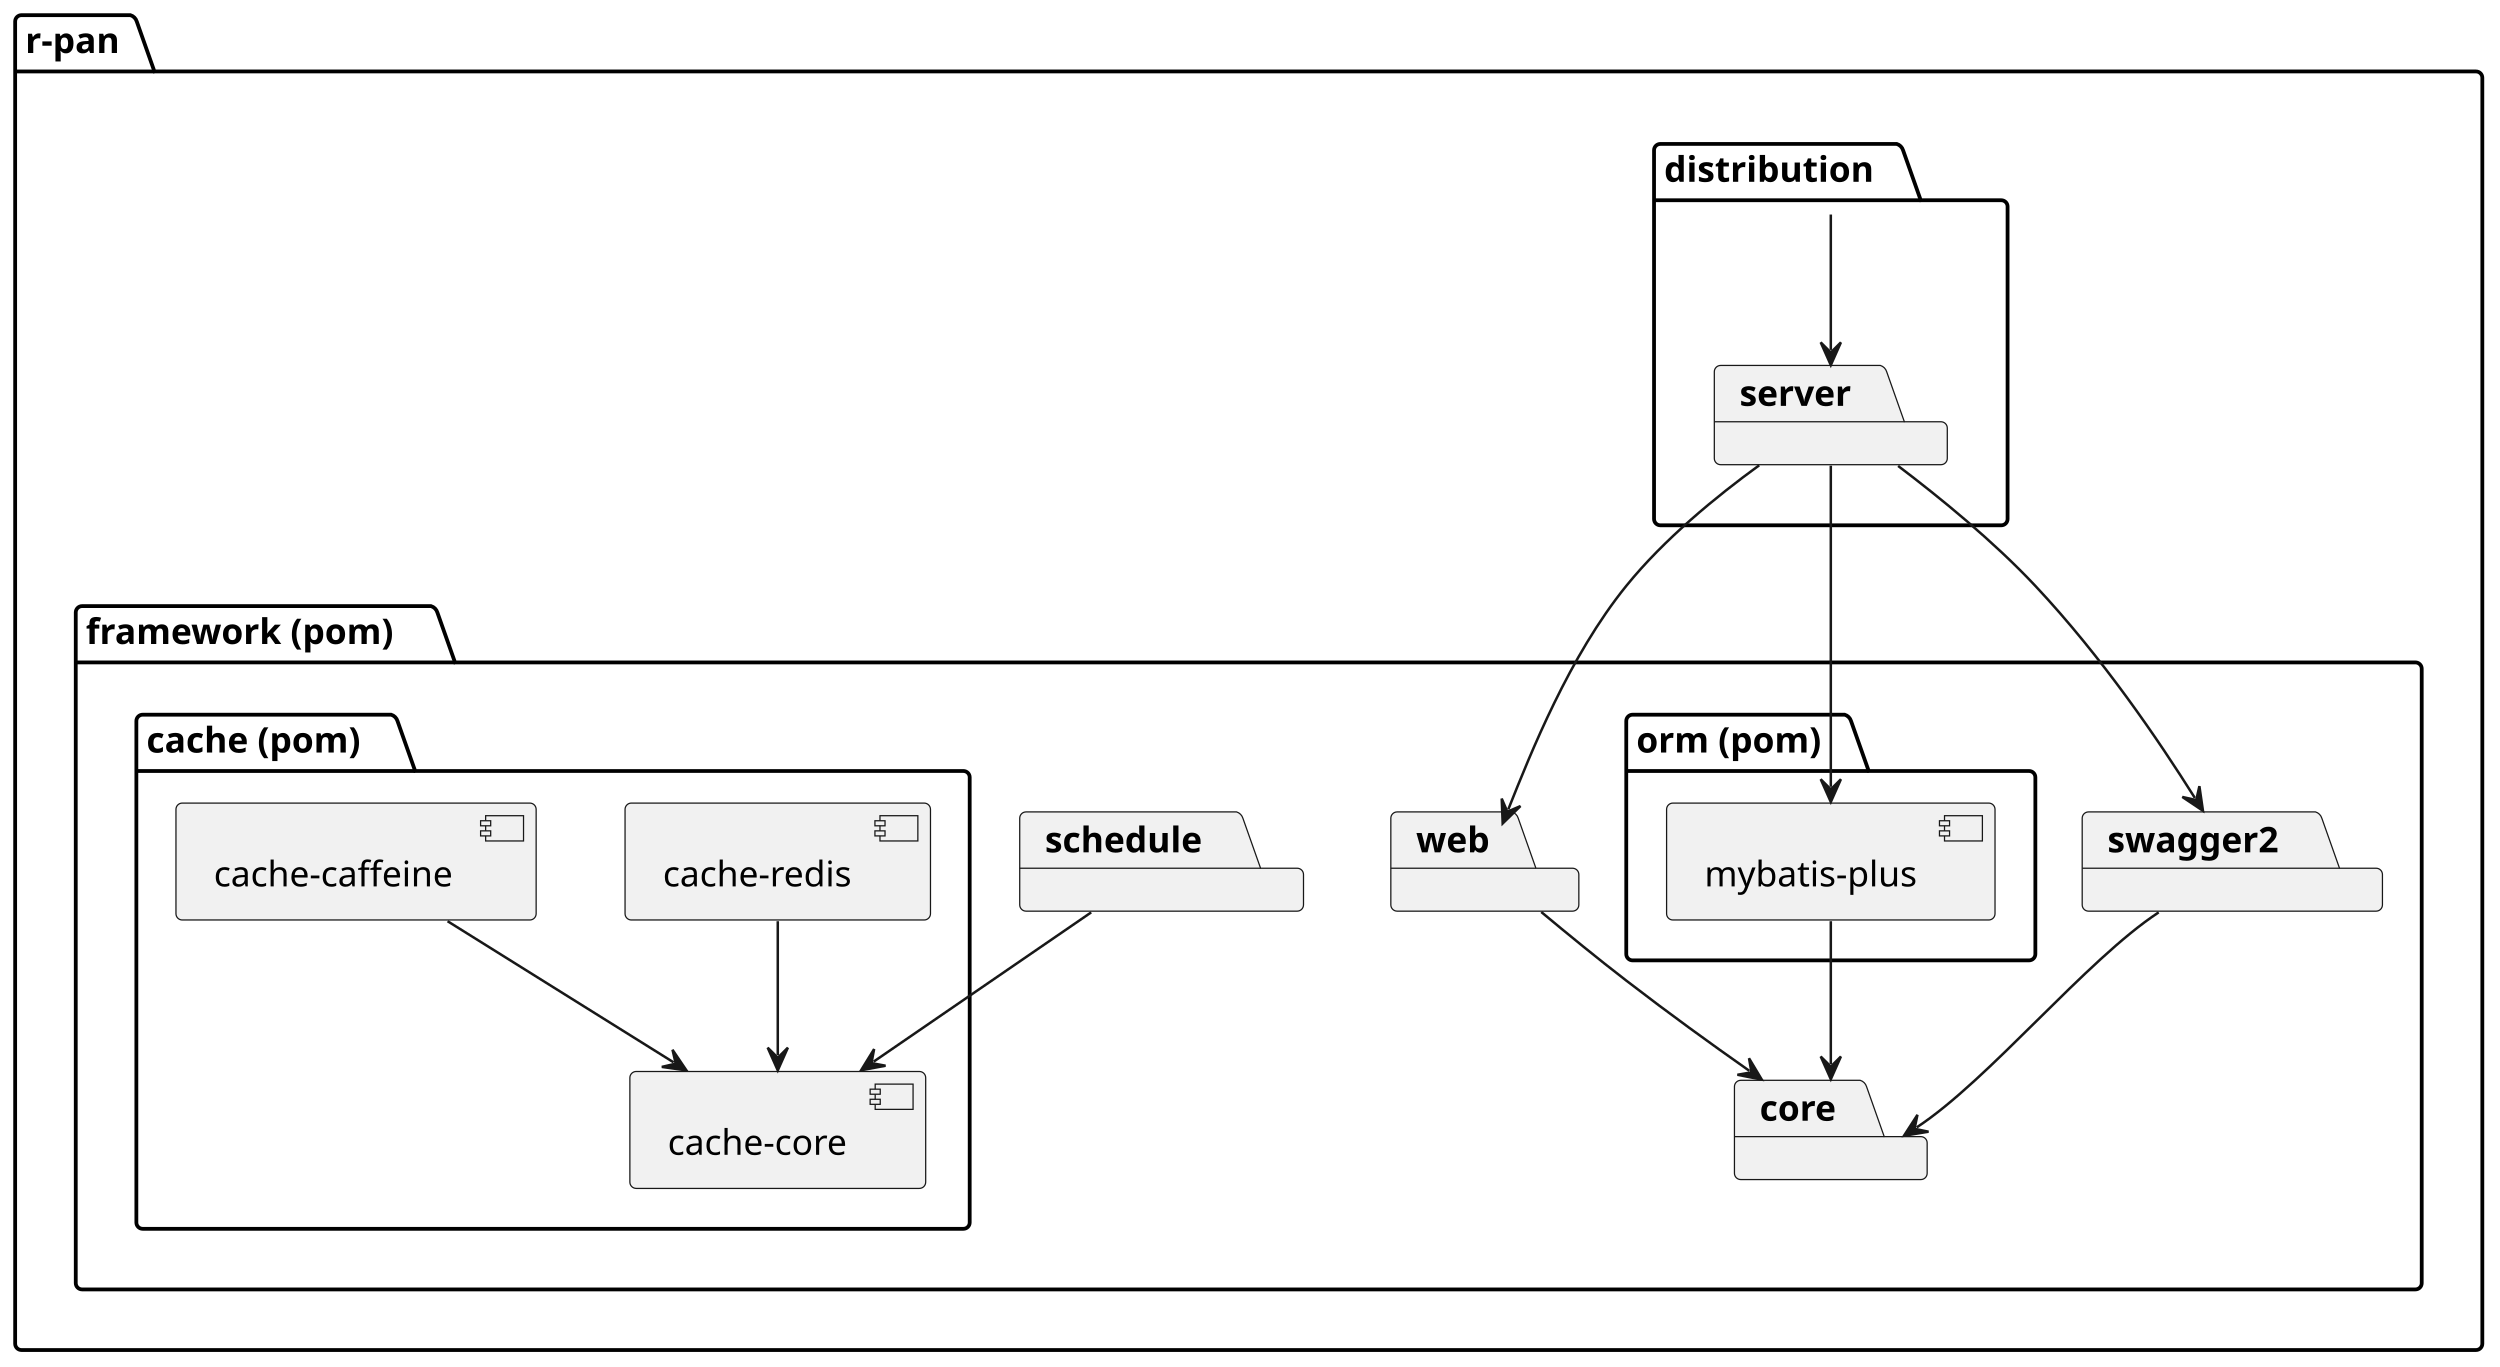
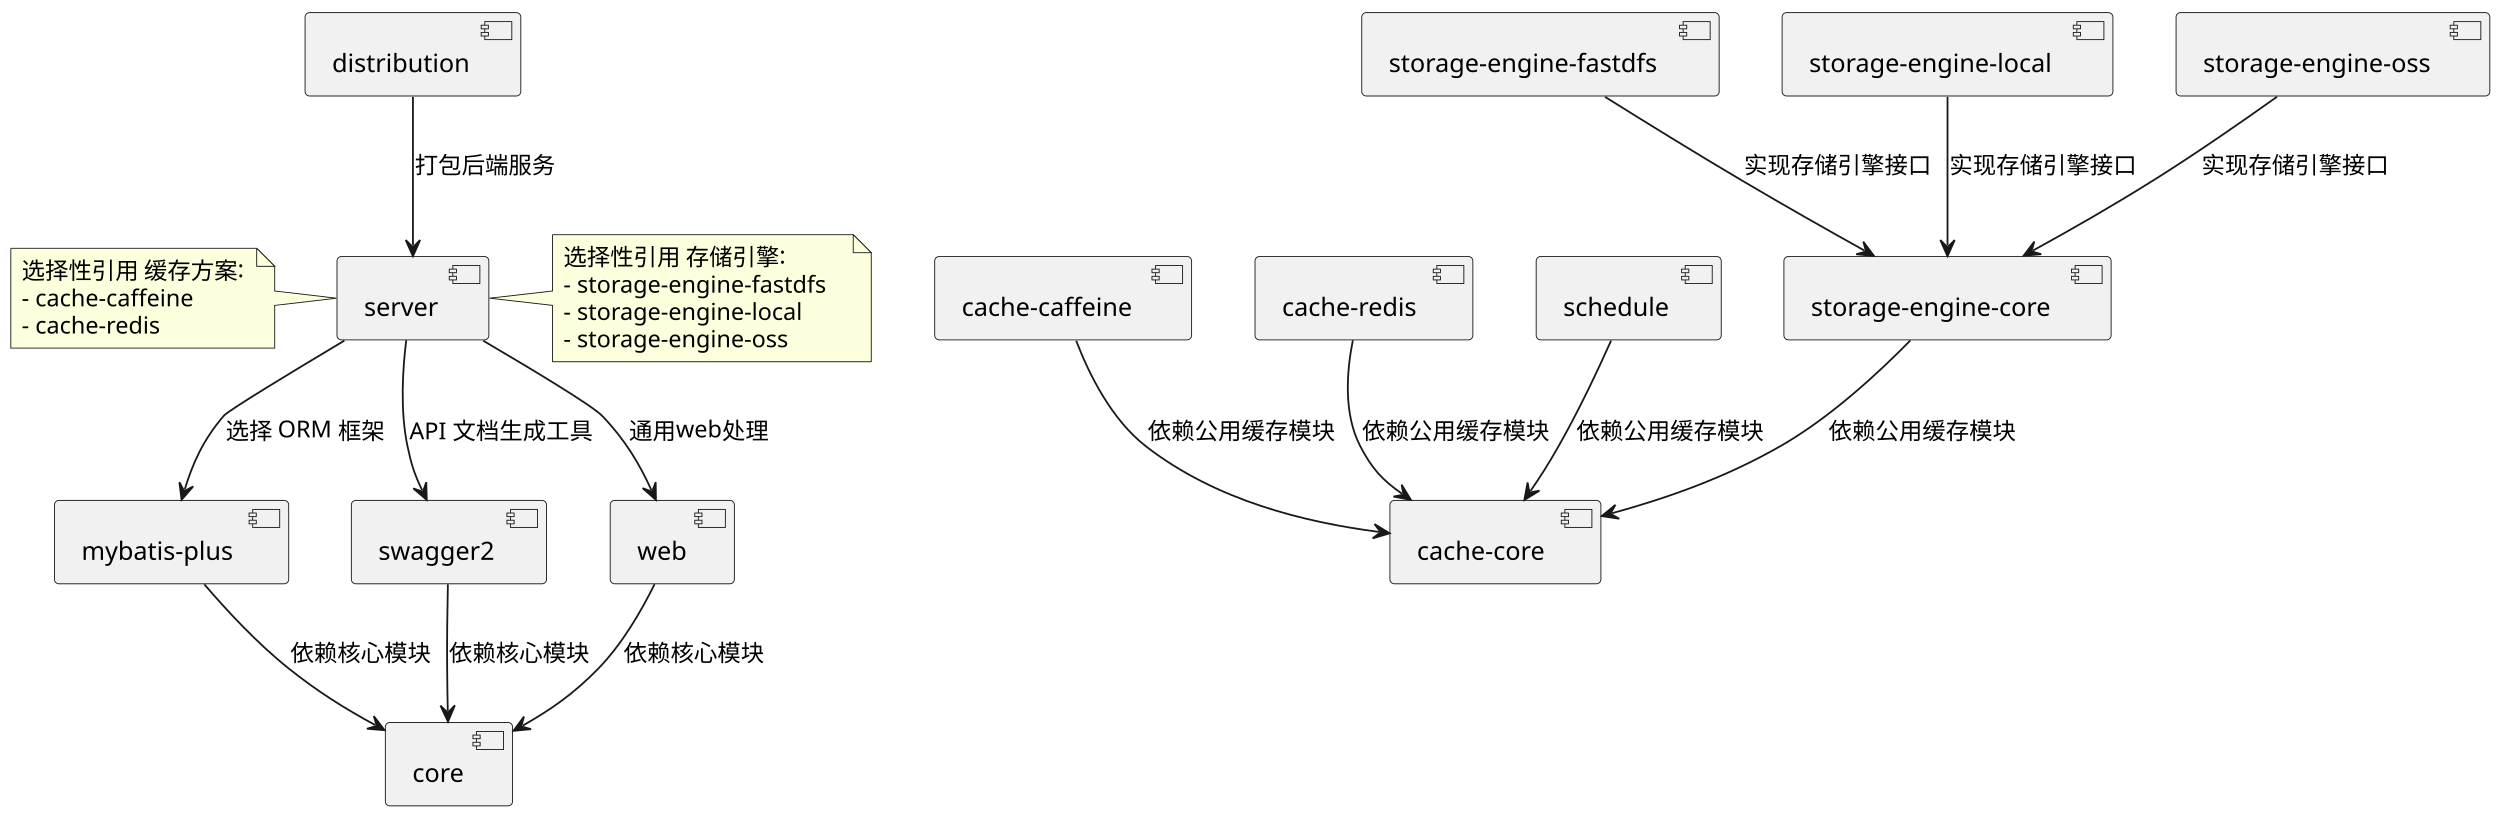
- <svg xmlns="http://www.w3.org/2000/svg" contentStyleType="text/css" height="541px" preserveAspectRatio="none" style="width:990px;height:541px;background:#FFFFFF;" version="1.1" viewBox="0 0 990 541" width="990px" zoomAndPan="magnify">
+ <svg xmlns="http://www.w3.org/2000/svg" contentStyleType="text/css" height="453px" preserveAspectRatio="none" style="width:1388px;height:453px;background:#FFFFFF;" version="1.1" viewBox="0 0 1388 453" width="1388px" zoomAndPan="magnify">
  <defs />
  <g>
-     <g id="cluster_r-pan">
-       <path d="M8.5,6 L51.65,6 A3.75,3.75 0 0 1 54.15,8.5 L61.15,28.297 L980.5,28.297 A2.5,2.5 0 0 1 983,30.797 L983,532.11 A2.5,2.5 0 0 1 980.5,534.61 L8.5,534.61 A2.5,2.5 0 0 1 6,532.11 L6,8.5 A2.5,2.5 0 0 1 8.5,6 " fill="none" style="stroke:#000000;stroke-width:1.5;" />
-       <line style="stroke:#000000;stroke-width:1.5;" x1="6" x2="61.15" y1="28.297" y2="28.297" />
-       <text fill="#000000" font-family="sans-serif" font-size="14" font-weight="bold" lengthAdjust="spacing" textLength="42.15" x="10" y="20.995">r-pan</text>
-     </g>
-     <g id="cluster_distribution">
-       <path d="M657.5,57 L751.113,57 A3.75,3.75 0 0 1 753.613,59.5 L760.613,79.297 L792.5,79.297 A2.5,2.5 0 0 1 795,81.797 L795,205.52 A2.5,2.5 0 0 1 792.5,208.02 L657.5,208.02 A2.5,2.5 0 0 1 655,205.52 L655,59.5 A2.5,2.5 0 0 1 657.5,57 " fill="none" style="stroke:#000000;stroke-width:1.5;" />
-       <line style="stroke:#000000;stroke-width:1.5;" x1="655" x2="760.613" y1="79.297" y2="79.297" />
-       <text fill="#000000" font-family="sans-serif" font-size="14" font-weight="bold" lengthAdjust="spacing" textLength="92.613" x="659" y="71.995">distribution</text>
-     </g>
-     <g id="cluster_framework (pom)">
-       <path d="M32.5,240.02 L170.69,240.02 A3.75,3.75 0 0 1 173.19,242.52 L180.19,262.317 L956.5,262.317 A2.5,2.5 0 0 1 959,264.817 L959,508.11 A2.5,2.5 0 0 1 956.5,510.61 L32.5,510.61 A2.5,2.5 0 0 1 30,508.11 L30,242.52 A2.5,2.5 0 0 1 32.5,240.02 " fill="none" style="stroke:#000000;stroke-width:1.5;" />
-       <line style="stroke:#000000;stroke-width:1.5;" x1="30" x2="180.19" y1="262.317" y2="262.317" />
-       <text fill="#000000" font-family="sans-serif" font-size="14" font-weight="bold" lengthAdjust="spacing" textLength="137.19" x="34" y="255.015">framework (pom)</text>
-     </g>
-     <g id="cluster_cache (pom)">
-       <path d="M56.5,283.02 L154.905,283.02 A3.75,3.75 0 0 1 157.405,285.52 L164.405,305.317 L381.5,305.317 A2.5,2.5 0 0 1 384,307.817 L384,484.11 A2.5,2.5 0 0 1 381.5,486.61 L56.5,486.61 A2.5,2.5 0 0 1 54,484.11 L54,285.52 A2.5,2.5 0 0 1 56.5,283.02 " fill="none" style="stroke:#000000;stroke-width:1.5;" />
-       <line style="stroke:#000000;stroke-width:1.5;" x1="54" x2="164.405" y1="305.317" y2="305.317" />
-       <text fill="#000000" font-family="sans-serif" font-size="14" font-weight="bold" lengthAdjust="spacing" textLength="97.405" x="58" y="298.015">cache (pom)</text>
-     </g>
-     <g id="cluster_orm (pom)">
-       <path d="M646.5,283.02 L730.509,283.02 A3.75,3.75 0 0 1 733.009,285.52 L740.009,305.317 L803.5,305.317 A2.5,2.5 0 0 1 806,307.817 L806,377.81 A2.5,2.5 0 0 1 803.5,380.31 L646.5,380.31 A2.5,2.5 0 0 1 644,377.81 L644,285.52 A2.5,2.5 0 0 1 646.5,283.02 " fill="none" style="stroke:#000000;stroke-width:1.5;" />
-       <line style="stroke:#000000;stroke-width:1.5;" x1="644" x2="740.009" y1="305.317" y2="305.317" />
-       <text fill="#000000" font-family="sans-serif" font-size="14" font-weight="bold" lengthAdjust="spacing" textLength="83.009" x="648" y="298.015">orm (pom)</text>
+     <g id="elem_distribution">
+       <rect fill="#F1F1F1" height="46.297" rx="2.5" ry="2.5" style="stroke:#181818;stroke-width:0.5;" width="119.782" x="169.37" y="7" />
+       <rect fill="#F1F1F1" height="10" style="stroke:#181818;stroke-width:0.5;" width="15" x="269.152" y="12" />
+       <rect fill="#F1F1F1" height="2" style="stroke:#181818;stroke-width:0.5;" width="4" x="267.152" y="14" />
+       <rect fill="#F1F1F1" height="2" style="stroke:#181818;stroke-width:0.5;" width="4" x="267.152" y="18" />
+       <text fill="#000000" font-family="sans-serif" font-size="14" lengthAdjust="spacing" textLength="79.782" x="184.37" y="39.995">distribution</text>
    </g>
    <g id="elem_server">
-       <path d="M681.37,144.72 L744.628,144.72 A3.75,3.75 0 0 1 747.128,147.22 L754.128,167.017 L768.628,167.017 A2.5,2.5 0 0 1 771.128,169.517 L771.128,181.517 A2.5,2.5 0 0 1 768.628,184.017 L681.37,184.017 A2.5,2.5 0 0 1 678.87,181.517 L678.87,147.22 A2.5,2.5 0 0 1 681.37,144.72 " fill="#F1F1F1" style="stroke:#181818;stroke-width:0.5;" />
-       <line style="stroke:#181818;stroke-width:0.5;" x1="678.87" x2="754.128" y1="167.017" y2="167.017" />
-       <text fill="#000000" font-family="sans-serif" font-size="14" font-weight="bold" lengthAdjust="spacing" textLength="50.258" x="688.87" y="160.715">server</text>
+       <rect fill="#F1F1F1" height="46.297" rx="2.5" ry="2.5" style="stroke:#181818;stroke-width:0.5;" width="84.317" x="187.1" y="142.41" />
+       <rect fill="#F1F1F1" height="10" style="stroke:#181818;stroke-width:0.5;" width="15" x="251.417" y="147.41" />
+       <rect fill="#F1F1F1" height="2" style="stroke:#181818;stroke-width:0.5;" width="4" x="249.417" y="149.41" />
+       <rect fill="#F1F1F1" height="2" style="stroke:#181818;stroke-width:0.5;" width="4" x="249.417" y="153.41" />
+       <text fill="#000000" font-family="sans-serif" font-size="14" lengthAdjust="spacing" textLength="44.317" x="202.1" y="175.405">server</text>
    </g>
    <g id="elem_cache-caffeine">
-       <rect fill="#F1F1F1" height="46.297" rx="2.5" ry="2.5" style="stroke:#181818;stroke-width:0.5;" width="142.635" x="69.68" y="318.02" />
-       <rect fill="#F1F1F1" height="10" style="stroke:#181818;stroke-width:0.5;" width="15" x="192.315" y="323.02" />
-       <rect fill="#F1F1F1" height="2" style="stroke:#181818;stroke-width:0.5;" width="4" x="190.315" y="325.02" />
-       <rect fill="#F1F1F1" height="2" style="stroke:#181818;stroke-width:0.5;" width="4" x="190.315" y="329.02" />
-       <text fill="#000000" font-family="sans-serif" font-size="14" lengthAdjust="spacing" textLength="102.635" x="84.68" y="351.015">cache-caffeine</text>
+       <rect fill="#F1F1F1" height="46.297" rx="2.5" ry="2.5" style="stroke:#181818;stroke-width:0.5;" width="142.635" x="518.94" y="142.41" />
+       <rect fill="#F1F1F1" height="10" style="stroke:#181818;stroke-width:0.5;" width="15" x="641.575" y="147.41" />
+       <rect fill="#F1F1F1" height="2" style="stroke:#181818;stroke-width:0.5;" width="4" x="639.575" y="149.41" />
+       <rect fill="#F1F1F1" height="2" style="stroke:#181818;stroke-width:0.5;" width="4" x="639.575" y="153.41" />
+       <text fill="#000000" font-family="sans-serif" font-size="14" lengthAdjust="spacing" textLength="102.635" x="533.94" y="175.405">cache-caffeine</text>
    </g>
    <g id="elem_cache-core">
-       <rect fill="#F1F1F1" height="46.297" rx="2.5" ry="2.5" style="stroke:#181818;stroke-width:0.5;" width="117.144" x="249.43" y="424.31" />
-       <rect fill="#F1F1F1" height="10" style="stroke:#181818;stroke-width:0.5;" width="15" x="346.574" y="429.31" />
-       <rect fill="#F1F1F1" height="2" style="stroke:#181818;stroke-width:0.5;" width="4" x="344.574" y="431.31" />
-       <rect fill="#F1F1F1" height="2" style="stroke:#181818;stroke-width:0.5;" width="4" x="344.574" y="435.31" />
-       <text fill="#000000" font-family="sans-serif" font-size="14" lengthAdjust="spacing" textLength="77.144" x="264.43" y="457.305">cache-core</text>
+       <rect fill="#F1F1F1" height="46.297" rx="2.5" ry="2.5" style="stroke:#181818;stroke-width:0.5;" width="117.144" x="771.68" y="277.83" />
+       <rect fill="#F1F1F1" height="10" style="stroke:#181818;stroke-width:0.5;" width="15" x="868.824" y="282.83" />
+       <rect fill="#F1F1F1" height="2" style="stroke:#181818;stroke-width:0.5;" width="4" x="866.824" y="284.83" />
+       <rect fill="#F1F1F1" height="2" style="stroke:#181818;stroke-width:0.5;" width="4" x="866.824" y="288.83" />
+       <text fill="#000000" font-family="sans-serif" font-size="14" lengthAdjust="spacing" textLength="77.144" x="786.68" y="310.825">cache-core</text>
    </g>
    <g id="elem_cache-redis">
-       <rect fill="#F1F1F1" height="46.297" rx="2.5" ry="2.5" style="stroke:#181818;stroke-width:0.5;" width="120.951" x="247.52" y="318.02" />
-       <rect fill="#F1F1F1" height="10" style="stroke:#181818;stroke-width:0.5;" width="15" x="348.471" y="323.02" />
-       <rect fill="#F1F1F1" height="2" style="stroke:#181818;stroke-width:0.5;" width="4" x="346.471" y="325.02" />
-       <rect fill="#F1F1F1" height="2" style="stroke:#181818;stroke-width:0.5;" width="4" x="346.471" y="329.02" />
-       <text fill="#000000" font-family="sans-serif" font-size="14" lengthAdjust="spacing" textLength="80.951" x="262.52" y="351.015">cache-redis</text>
+       <rect fill="#F1F1F1" height="46.297" rx="2.5" ry="2.5" style="stroke:#181818;stroke-width:0.5;" width="120.951" x="696.78" y="142.41" />
+       <rect fill="#F1F1F1" height="10" style="stroke:#181818;stroke-width:0.5;" width="15" x="797.731" y="147.41" />
+       <rect fill="#F1F1F1" height="2" style="stroke:#181818;stroke-width:0.5;" width="4" x="795.731" y="149.41" />
+       <rect fill="#F1F1F1" height="2" style="stroke:#181818;stroke-width:0.5;" width="4" x="795.731" y="153.41" />
+       <text fill="#000000" font-family="sans-serif" font-size="14" lengthAdjust="spacing" textLength="80.951" x="711.78" y="175.405">cache-redis</text>
+     </g>
+     <g id="elem_schedule">
+       <rect fill="#F1F1F1" height="46.297" rx="2.5" ry="2.5" style="stroke:#181818;stroke-width:0.5;" width="102.74" x="852.89" y="142.41" />
+       <rect fill="#F1F1F1" height="10" style="stroke:#181818;stroke-width:0.5;" width="15" x="935.63" y="147.41" />
+       <rect fill="#F1F1F1" height="2" style="stroke:#181818;stroke-width:0.5;" width="4" x="933.63" y="149.41" />
+       <rect fill="#F1F1F1" height="2" style="stroke:#181818;stroke-width:0.5;" width="4" x="933.63" y="153.41" />
+       <text fill="#000000" font-family="sans-serif" font-size="14" lengthAdjust="spacing" textLength="62.74" x="867.89" y="175.405">schedule</text>
+     </g>
+     <g id="elem_mybatis-plus">
+       <rect fill="#F1F1F1" height="46.297" rx="2.5" ry="2.5" style="stroke:#181818;stroke-width:0.5;" width="130.057" x="30.23" y="277.83" />
+       <rect fill="#F1F1F1" height="10" style="stroke:#181818;stroke-width:0.5;" width="15" x="140.287" y="282.83" />
+       <rect fill="#F1F1F1" height="2" style="stroke:#181818;stroke-width:0.5;" width="4" x="138.287" y="284.83" />
+       <rect fill="#F1F1F1" height="2" style="stroke:#181818;stroke-width:0.5;" width="4" x="138.287" y="288.83" />
+       <text fill="#000000" font-family="sans-serif" font-size="14" lengthAdjust="spacing" textLength="90.057" x="45.23" y="310.825">mybatis-plus</text>
    </g>
    <g id="elem_core">
-       <path d="M689.34,427.81 L736.656,427.81 A3.75,3.75 0 0 1 739.156,430.31 L746.156,450.107 L760.656,450.107 A2.5,2.5 0 0 1 763.156,452.607 L763.156,464.607 A2.5,2.5 0 0 1 760.656,467.107 L689.34,467.107 A2.5,2.5 0 0 1 686.84,464.607 L686.84,430.31 A2.5,2.5 0 0 1 689.34,427.81 " fill="#F1F1F1" style="stroke:#181818;stroke-width:0.5;" />
-       <line style="stroke:#181818;stroke-width:0.5;" x1="686.84" x2="746.156" y1="450.107" y2="450.107" />
-       <text fill="#000000" font-family="sans-serif" font-size="14" font-weight="bold" lengthAdjust="spacing" textLength="34.316" x="696.84" y="443.805">core</text>
-     </g>
-     <g id="elem_mybatis-plus">
-       <rect fill="#F1F1F1" height="46.297" rx="2.5" ry="2.5" style="stroke:#181818;stroke-width:0.5;" width="130.057" x="659.97" y="318.02" />
-       <rect fill="#F1F1F1" height="10" style="stroke:#181818;stroke-width:0.5;" width="15" x="770.027" y="323.02" />
-       <rect fill="#F1F1F1" height="2" style="stroke:#181818;stroke-width:0.5;" width="4" x="768.027" y="325.02" />
-       <rect fill="#F1F1F1" height="2" style="stroke:#181818;stroke-width:0.5;" width="4" x="768.027" y="329.02" />
-       <text fill="#000000" font-family="sans-serif" font-size="14" lengthAdjust="spacing" textLength="90.057" x="674.97" y="351.015">mybatis-plus</text>
-     </g>
-     <g id="elem_schedule">
-       <path d="M406.31,321.52 L489.686,321.52 A3.75,3.75 0 0 1 492.186,324.02 L499.186,343.817 L513.686,343.817 A2.5,2.5 0 0 1 516.186,346.317 L516.186,358.317 A2.5,2.5 0 0 1 513.686,360.817 L406.31,360.817 A2.5,2.5 0 0 1 403.81,358.317 L403.81,324.02 A2.5,2.5 0 0 1 406.31,321.52 " fill="#F1F1F1" style="stroke:#181818;stroke-width:0.5;" />
-       <line style="stroke:#181818;stroke-width:0.5;" x1="403.81" x2="499.186" y1="343.817" y2="343.817" />
-       <text fill="#000000" font-family="sans-serif" font-size="14" font-weight="bold" lengthAdjust="spacing" textLength="70.376" x="413.81" y="337.515">schedule</text>
+       <rect fill="#F1F1F1" height="46.297" rx="2.5" ry="2.5" style="stroke:#181818;stroke-width:0.5;" width="70.632" x="213.94" y="401.12" />
+       <rect fill="#F1F1F1" height="10" style="stroke:#181818;stroke-width:0.5;" width="15" x="264.572" y="406.12" />
+       <rect fill="#F1F1F1" height="2" style="stroke:#181818;stroke-width:0.5;" width="4" x="262.572" y="408.12" />
+       <rect fill="#F1F1F1" height="2" style="stroke:#181818;stroke-width:0.5;" width="4" x="262.572" y="412.12" />
+       <text fill="#000000" font-family="sans-serif" font-size="14" lengthAdjust="spacing" textLength="30.632" x="228.94" y="434.115">core</text>
    </g>
    <g id="elem_swagger2">
-       <path d="M827.05,321.52 L916.947,321.52 A3.75,3.75 0 0 1 919.447,324.02 L926.447,343.817 L940.947,343.817 A2.5,2.5 0 0 1 943.447,346.317 L943.447,358.317 A2.5,2.5 0 0 1 940.947,360.817 L827.05,360.817 A2.5,2.5 0 0 1 824.55,358.317 L824.55,324.02 A2.5,2.5 0 0 1 827.05,321.52 " fill="#F1F1F1" style="stroke:#181818;stroke-width:0.5;" />
-       <line style="stroke:#181818;stroke-width:0.5;" x1="824.55" x2="926.447" y1="343.817" y2="343.817" />
-       <text fill="#000000" font-family="sans-serif" font-size="14" font-weight="bold" lengthAdjust="spacing" textLength="76.897" x="834.55" y="337.515">swagger2</text>
+       <rect fill="#F1F1F1" height="46.297" rx="2.5" ry="2.5" style="stroke:#181818;stroke-width:0.5;" width="108.373" x="195.07" y="277.83" />
+       <rect fill="#F1F1F1" height="10" style="stroke:#181818;stroke-width:0.5;" width="15" x="283.443" y="282.83" />
+       <rect fill="#F1F1F1" height="2" style="stroke:#181818;stroke-width:0.5;" width="4" x="281.443" y="284.83" />
+       <rect fill="#F1F1F1" height="2" style="stroke:#181818;stroke-width:0.5;" width="4" x="281.443" y="288.83" />
+       <text fill="#000000" font-family="sans-serif" font-size="14" lengthAdjust="spacing" textLength="68.373" x="210.07" y="310.825">swagger2</text>
    </g>
    <g id="elem_web">
-       <path d="M553.27,321.52 L598.72,321.52 A3.75,3.75 0 0 1 601.22,324.02 L608.22,343.817 L622.72,343.817 A2.5,2.5 0 0 1 625.22,346.317 L625.22,358.317 A2.5,2.5 0 0 1 622.72,360.817 L553.27,360.817 A2.5,2.5 0 0 1 550.77,358.317 L550.77,324.02 A2.5,2.5 0 0 1 553.27,321.52 " fill="#F1F1F1" style="stroke:#181818;stroke-width:0.5;" />
-       <line style="stroke:#181818;stroke-width:0.5;" x1="550.77" x2="608.22" y1="343.817" y2="343.817" />
-       <text fill="#000000" font-family="sans-serif" font-size="14" font-weight="bold" lengthAdjust="spacing" textLength="32.45" x="560.77" y="337.515">web</text>
+       <rect fill="#F1F1F1" height="46.297" rx="2.5" ry="2.5" style="stroke:#181818;stroke-width:0.5;" width="68.95" x="338.78" y="277.83" />
+       <rect fill="#F1F1F1" height="10" style="stroke:#181818;stroke-width:0.5;" width="15" x="387.73" y="282.83" />
+       <rect fill="#F1F1F1" height="2" style="stroke:#181818;stroke-width:0.5;" width="4" x="385.73" y="284.83" />
+       <rect fill="#F1F1F1" height="2" style="stroke:#181818;stroke-width:0.5;" width="4" x="385.73" y="288.83" />
+       <text fill="#000000" font-family="sans-serif" font-size="14" lengthAdjust="spacing" textLength="28.95" x="353.78" y="310.825">web</text>
+     </g>
+     <g id="elem_storage-engine-fastdfs">
+       <rect fill="#F1F1F1" height="46.297" rx="2.5" ry="2.5" style="stroke:#181818;stroke-width:0.5;" width="198.436" x="756.04" y="7" />
+       <rect fill="#F1F1F1" height="10" style="stroke:#181818;stroke-width:0.5;" width="15" x="934.476" y="12" />
+       <rect fill="#F1F1F1" height="2" style="stroke:#181818;stroke-width:0.5;" width="4" x="932.476" y="14" />
+       <rect fill="#F1F1F1" height="2" style="stroke:#181818;stroke-width:0.5;" width="4" x="932.476" y="18" />
+       <text fill="#000000" font-family="sans-serif" font-size="14" lengthAdjust="spacing" textLength="158.436" x="771.04" y="39.995">storage-engine-fastdfs</text>
+     </g>
+     <g id="elem_storage-engine-core">
+       <rect fill="#F1F1F1" height="46.297" rx="2.5" ry="2.5" style="stroke:#181818;stroke-width:0.5;" width="181.668" x="990.42" y="142.41" />
+       <rect fill="#F1F1F1" height="10" style="stroke:#181818;stroke-width:0.5;" width="15" x="1152.088" y="147.41" />
+       <rect fill="#F1F1F1" height="2" style="stroke:#181818;stroke-width:0.5;" width="4" x="1150.088" y="149.41" />
+       <rect fill="#F1F1F1" height="2" style="stroke:#181818;stroke-width:0.5;" width="4" x="1150.088" y="153.41" />
+       <text fill="#000000" font-family="sans-serif" font-size="14" lengthAdjust="spacing" textLength="141.668" x="1005.42" y="175.405">storage-engine-core</text>
+     </g>
+     <g id="elem_storage-engine-local">
+       <rect fill="#F1F1F1" height="46.297" rx="2.5" ry="2.5" style="stroke:#181818;stroke-width:0.5;" width="183.657" x="989.43" y="7" />
+       <rect fill="#F1F1F1" height="10" style="stroke:#181818;stroke-width:0.5;" width="15" x="1153.087" y="12" />
+       <rect fill="#F1F1F1" height="2" style="stroke:#181818;stroke-width:0.5;" width="4" x="1151.087" y="14" />
+       <rect fill="#F1F1F1" height="2" style="stroke:#181818;stroke-width:0.5;" width="4" x="1151.087" y="18" />
+       <text fill="#000000" font-family="sans-serif" font-size="14" lengthAdjust="spacing" textLength="143.657" x="1004.43" y="39.995">storage-engine-local</text>
+     </g>
+     <g id="elem_storage-engine-oss">
+       <rect fill="#F1F1F1" height="46.297" rx="2.5" ry="2.5" style="stroke:#181818;stroke-width:0.5;" width="174.19" x="1208.16" y="7" />
+       <rect fill="#F1F1F1" height="10" style="stroke:#181818;stroke-width:0.5;" width="15" x="1362.35" y="12" />
+       <rect fill="#F1F1F1" height="2" style="stroke:#181818;stroke-width:0.5;" width="4" x="1360.35" y="14" />
+       <rect fill="#F1F1F1" height="2" style="stroke:#181818;stroke-width:0.5;" width="4" x="1360.35" y="18" />
+       <text fill="#000000" font-family="sans-serif" font-size="14" lengthAdjust="spacing" textLength="134.19" x="1223.16" y="39.995">storage-engine-oss</text>
+     </g>
+     <g id="elem_GMN30">
+       <path d="M306.78,130.3 L306.78,161.56 L271.73,165.56 L306.78,169.56 L306.78,200.831 A0,0 0 0 0 306.78,200.831 L483.723,200.831 A0,0 0 0 0 483.723,200.831 L483.723,140.3 L473.723,130.3 L306.78,130.3 A0,0 0 0 0 306.78,130.3 " fill="#FEFFDD" style="stroke:#181818;stroke-width:0.5;" />
+       <path d="M473.723,130.3 L473.723,140.3 L483.723,140.3 L473.723,130.3 " fill="#FEFFDD" style="stroke:#181818;stroke-width:0.5;" />
+       <text fill="#000000" font-family="sans-serif" font-size="13" lengthAdjust="spacing" textLength="125.512" x="312.78" y="147.367">选择性引用 存储引擎:</text>
+       <text fill="#000000" font-family="sans-serif" font-size="13" lengthAdjust="spacing" textLength="155.943" x="312.78" y="162.5">- storage-engine-fastdfs</text>
+       <text fill="#000000" font-family="sans-serif" font-size="13" lengthAdjust="spacing" textLength="142.219" x="312.78" y="177.632">- storage-engine-local</text>
+       <text fill="#000000" font-family="sans-serif" font-size="13" lengthAdjust="spacing" textLength="133.428" x="312.78" y="192.765">- storage-engine-oss</text>
+     </g>
+     <g id="elem_GMN33">
+       <path d="M6,137.86 L6,193.258 A0,0 0 0 0 6,193.258 L152.512,193.258 A0,0 0 0 0 152.512,193.258 L152.512,169.56 L186.84,165.56 L152.512,161.56 L152.512,147.86 L142.512,137.86 L6,137.86 A0,0 0 0 0 6,137.86 " fill="#FEFFDD" style="stroke:#181818;stroke-width:0.5;" />
+       <path d="M142.512,137.86 L142.512,147.86 L152.512,147.86 L142.512,137.86 " fill="#FEFFDD" style="stroke:#181818;stroke-width:0.5;" />
+       <text fill="#000000" font-family="sans-serif" font-size="13" lengthAdjust="spacing" textLength="125.512" x="12" y="154.927">选择性引用 缓存方案:</text>
+       <text fill="#000000" font-family="sans-serif" font-size="13" lengthAdjust="spacing" textLength="104.127" x="12" y="170.06">- cache-caffeine</text>
+       <text fill="#000000" font-family="sans-serif" font-size="13" lengthAdjust="spacing" textLength="83.992" x="12" y="185.192">- cache-redis</text>
    </g>
    <g id="link_distribution_server">
-       <path d="M725,84.95 C725,88.04 725,116.38 725,138.58 " fill="none" id="distribution-to-server" style="stroke:#181818;stroke-width:1.0;" />
-       <polygon fill="#181818" points="725,144.58,729,135.58,725,139.58,721,135.58,725,144.58" style="stroke:#181818;stroke-width:1.0;" />
+       <path d="M229.26,53.78 C229.26,78.46 229.26,111.71 229.26,136.26 " fill="none" id="distribution-to-server" style="stroke:#181818;stroke-width:1.0;" />
+       <polygon fill="#181818" points="229.26,142.26,233.26,133.26,229.26,137.26,225.26,133.26,229.26,142.26" style="stroke:#181818;stroke-width:1.0;" />
+       <text fill="#000000" font-family="sans-serif" font-size="13" lengthAdjust="spacing" textLength="78" x="230.26" y="96.367">打包后端服务</text>
    </g>
    <g id="link_cache-caffeine_cache-core">
-       <path d="M177.24,364.8 C205.25,382.29 238.751,403.212 266.741,420.692 " fill="none" id="cache-caffeine-to-cache-core" style="stroke:#181818;stroke-width:1.0;" />
-       <polygon fill="#181818" points="271.83,423.87,266.315,415.71,267.589,421.221,262.077,422.495,271.83,423.87" style="stroke:#181818;stroke-width:1.0;" />
+       <path d="M597.5,189.16 C604.54,207.59 617.03,232.93 636.26,247.83 C675.13,277.94 724.08,289.927 765.57,295.317 " fill="none" id="cache-caffeine-to-cache-core" style="stroke:#181818;stroke-width:1.0;" />
+       <polygon fill="#181818" points="771.52,296.09,763.11,290.964,766.562,295.446,762.08,298.897,771.52,296.09" style="stroke:#181818;stroke-width:1.0;" />
+       <text fill="#000000" font-family="sans-serif" font-size="13" lengthAdjust="spacing" textLength="104" x="637.26" y="243.897">依赖公用缓存模块</text>
    </g>
    <g id="link_cache-redis_cache-core">
-       <path d="M308,364.8 C308,382.29 308,400.39 308,417.87 " fill="none" id="cache-redis-to-cache-core" style="stroke:#181818;stroke-width:1.0;" />
-       <polygon fill="#181818" points="308,423.87,312,414.87,308,418.87,304,414.87,308,423.87" style="stroke:#181818;stroke-width:1.0;" />
+       <path d="M751.11,188.92 C747.68,206.03 745.78,229.69 755.26,247.83 C761.57,259.91 767.177,266.345 778.387,274.105 " fill="none" id="cache-redis-to-cache-core" style="stroke:#181818;stroke-width:1.0;" />
+       <polygon fill="#181818" points="783.32,277.52,778.197,269.109,779.209,274.674,773.643,275.686,783.32,277.52" style="stroke:#181818;stroke-width:1.0;" />
+       <text fill="#000000" font-family="sans-serif" font-size="13" lengthAdjust="spacing" textLength="104" x="756.26" y="243.897">依赖公用缓存模块</text>
+     </g>
+     <g id="link_schedule_cache-core">
+       <path d="M894.5,189.08 C887.08,205.64 876.28,228.53 865.26,247.83 C859.52,257.86 855.925,263.583 849.715,272.633 " fill="none" id="schedule-to-cache-core" style="stroke:#181818;stroke-width:1.0;" />
+       <polygon fill="#181818" points="846.32,277.58,854.71,272.422,849.149,273.457,848.114,267.896,846.32,277.58" style="stroke:#181818;stroke-width:1.0;" />
+       <text fill="#000000" font-family="sans-serif" font-size="13" lengthAdjust="spacing" textLength="104" x="875.26" y="243.897">依赖公用缓存模块</text>
    </g>
    <g id="link_mybatis-plus_core">
-       <path d="M725,364.8 C725,383.49 725,403.72 725,421.37 " fill="none" id="mybatis-plus-to-core" style="stroke:#181818;stroke-width:1.0;" />
-       <polygon fill="#181818" points="725,427.37,729,418.37,725,422.37,721,418.37,725,427.37" style="stroke:#181818;stroke-width:1.0;" />
-     </g>
-     <g id="link_schedule_cache-core">
-       <path d="M432.12,361.29 C406.41,378.94 373.157,401.745 345.937,420.425 " fill="none" id="schedule-to-cache-core" style="stroke:#181818;stroke-width:1.0;" />
-       <polygon fill="#181818" points="340.99,423.82,350.674,422.026,345.113,420.991,346.147,415.429,340.99,423.82" style="stroke:#181818;stroke-width:1.0;" />
+       <path d="M113.44,324.42 C125.74,338.78 142.87,357.26 160.26,371.12 C176.64,384.19 191.372,393.329 208.252,402.529 " fill="none" id="mybatis-plus-to-core" style="stroke:#181818;stroke-width:1.0;" />
+       <polygon fill="#181818" points="213.52,405.4,207.532,397.581,209.13,403.007,203.703,404.605,213.52,405.4" style="stroke:#181818;stroke-width:1.0;" />
+       <text fill="#000000" font-family="sans-serif" font-size="13" lengthAdjust="spacing" textLength="78" x="161.26" y="367.187">依赖核心模块</text>
    </g>
    <g id="link_swagger2_core">
-       <path d="M854.84,361.29 C826.15,380.11 787.617,427.686 758.997,446.456 " fill="none" id="swagger2-to-core" style="stroke:#181818;stroke-width:1.0;" />
-       <polygon fill="#181818" points="753.98,449.747,763.699,448.156,758.161,447.005,759.312,441.466,753.98,449.747" style="stroke:#181818;stroke-width:1.0;" />
+       <path d="M248.66,324.4 C248.37,337.93 248.11,355.52 248.26,371.12 C248.35,380.81 248.416,385.511 248.606,394.681 " fill="none" id="swagger2-to-core" style="stroke:#181818;stroke-width:1.0;" />
+       <polygon fill="#181818" points="248.73,400.68,252.543,391.599,248.626,395.681,244.544,391.765,248.73,400.68" style="stroke:#181818;stroke-width:1.0;" />
+       <text fill="#000000" font-family="sans-serif" font-size="13" lengthAdjust="spacing" textLength="78" x="249.26" y="367.187">依赖核心模块</text>
    </g>
    <g id="link_web_core">
-       <path d="M610.34,361.15 C620.49,369.62 632.72,379.63 644,388.31 C661.56,401.83 676.903,412.907 692.763,424.067 " fill="none" id="web-to-core" style="stroke:#181818;stroke-width:1.0;" />
-       <polygon fill="#181818" points="697.67,427.52,692.611,419.07,693.581,424.643,688.008,425.612,697.67,427.52" style="stroke:#181818;stroke-width:1.0;" />
+       <path d="M363.41,324.35 C356.25,338.86 345.5,357.53 332.26,371.12 C318.72,385.02 306.006,393.932 290.266,402.812 " fill="none" id="web-to-core" style="stroke:#181818;stroke-width:1.0;" />
+       <polygon fill="#181818" points="285.04,405.76,294.844,404.822,289.395,403.303,290.913,397.854,285.04,405.76" style="stroke:#181818;stroke-width:1.0;" />
+       <text fill="#000000" font-family="sans-serif" font-size="13" lengthAdjust="spacing" textLength="78" x="346.26" y="367.187">依赖核心模块</text>
+     </g>
+     <g id="link_storage-engine-fastdfs_storage-engine-core">
+       <path d="M891.1,53.78 C912.97,67.46 941.57,85.14 967.26,100.3 C991.32,114.5 1013.338,126.97 1035.168,139.13 " fill="none" id="storage-engine-fastdfs-to-storage-engine-core" style="stroke:#181818;stroke-width:1.0;" />
+       <polygon fill="#181818" points="1040.41,142.05,1034.494,134.176,1036.042,139.617,1030.601,141.165,1040.41,142.05" style="stroke:#181818;stroke-width:1.0;" />
+       <text fill="#000000" font-family="sans-serif" font-size="13" lengthAdjust="spacing" textLength="104" x="968.26" y="96.367">实现存储引擎接口</text>
+     </g>
+     <g id="link_storage-engine-local_storage-engine-core">
+       <path d="M1081.26,53.78 C1081.26,78.46 1081.26,111.71 1081.26,136.26 " fill="none" id="storage-engine-local-to-storage-engine-core" style="stroke:#181818;stroke-width:1.0;" />
+       <polygon fill="#181818" points="1081.26,142.26,1085.26,133.26,1081.26,137.26,1077.26,133.26,1081.26,142.26" style="stroke:#181818;stroke-width:1.0;" />
+       <text fill="#000000" font-family="sans-serif" font-size="13" lengthAdjust="spacing" textLength="104" x="1082.26" y="96.367">实现存储引擎接口</text>
+     </g>
+     <g id="link_storage-engine-oss_storage-engine-core">
+       <path d="M1264.22,53.7 C1244.72,67.59 1218.87,85.52 1195.26,100.3 C1171.95,114.88 1150.469,127.141 1128.749,139.071 " fill="none" id="storage-engine-oss-to-storage-engine-core" style="stroke:#181818;stroke-width:1.0;" />
+       <polygon fill="#181818" points="1123.49,141.96,1133.304,141.133,1127.872,139.553,1129.453,134.121,1123.49,141.96" style="stroke:#181818;stroke-width:1.0;" />
+       <text fill="#000000" font-family="sans-serif" font-size="13" lengthAdjust="spacing" textLength="104" x="1222.26" y="96.367">实现存储引擎接口</text>
+     </g>
+     <g id="link_storage-engine-core_cache-core">
+       <path d="M1060.64,188.99 C1042.96,207.06 1016.01,231.99 988.26,247.83 C957.52,265.36 925.805,276.467 895.055,284.937 " fill="none" id="storage-engine-core-to-cache-core" style="stroke:#181818;stroke-width:1.0;" />
+       <polygon fill="#181818" points="889.27,286.53,899.009,287.996,894.091,285.202,896.885,280.284,889.27,286.53" style="stroke:#181818;stroke-width:1.0;" />
+       <text fill="#000000" font-family="sans-serif" font-size="13" lengthAdjust="spacing" textLength="104" x="1015.26" y="243.897">依赖公用缓存模块</text>
    </g>
    <g id="link_server_web">
-       <path d="M696.65,184.25 C679.86,196.45 659,213.47 644,232.02 C621.4,259.96 606.342,297.794 597.282,320.514 " fill="none" id="server-to-web" style="stroke:#181818;stroke-width:1.0;" />
-       <polygon fill="#181818" points="595.06,326.087,602.109,319.209,596.912,321.443,594.678,316.246,595.06,326.087" style="stroke:#181818;stroke-width:1.0;" />
+       <path d="M268.32,189.19 C295.91,205.37 328.88,225.25 334.26,230.83 C347.27,244.32 354.962,257.539 361.652,272.079 " fill="none" id="server-to-web" style="stroke:#181818;stroke-width:1.0;" />
+       <polygon fill="#181818" points="364.16,277.53,364.032,267.682,362.07,272.988,356.764,271.026,364.16,277.53" style="stroke:#181818;stroke-width:1.0;" />
+       <text fill="#000000" font-family="sans-serif" font-size="13" lengthAdjust="spacing" textLength="78.882" x="349.26" y="243.897">通用web处理</text>
    </g>
    <g id="link_server_mybatis-plus">
-       <path d="M725,184.41 C725,216.88 725,276.83 725,311.58 " fill="none" id="server-to-mybatis-plus" style="stroke:#181818;stroke-width:1.0;" />
-       <polygon fill="#181818" points="725,317.58,729,308.58,725,312.58,721,308.58,725,317.58" style="stroke:#181818;stroke-width:1.0;" />
+       <path d="M191.21,189.1 C162.23,206.39 126.86,227.8 124.26,230.83 C112.72,244.26 107.018,257.204 102.558,271.753 " fill="none" id="server-to-mybatis-plus" style="stroke:#181818;stroke-width:1.0;" />
+       <polygon fill="#181818" points="100.8,277.49,107.262,270.058,102.265,272.709,99.613,267.713,100.8,277.49" style="stroke:#181818;stroke-width:1.0;" />
+       <text fill="#000000" font-family="sans-serif" font-size="13" lengthAdjust="spacing" textLength="90.746" x="125.26" y="243.897">选择 ORM 框架</text>
    </g>
    <g id="link_server_swagger2">
-       <path d="M751.65,184.51 C768.21,197.05 789.43,214.35 806,232.02 C832.77,260.55 854.994,293.462 869.174,315.992 " fill="none" id="server-to-swagger2" style="stroke:#181818;stroke-width:1.0;" />
-       <polygon fill="#181818" points="872.37,321.07,870.961,311.322,869.707,316.838,864.191,315.584,872.37,321.07" style="stroke:#181818;stroke-width:1.0;" />
+       <path d="M225.54,188.88 C223.5,205.35 222.12,228.21 226.26,247.83 C228.4,257.99 230.066,263.175 234.346,272.145 " fill="none" id="server-to-swagger2" style="stroke:#181818;stroke-width:1.0;" />
+       <polygon fill="#181818" points="236.93,277.56,236.664,267.715,234.777,273.047,229.444,271.16,236.93,277.56" style="stroke:#181818;stroke-width:1.0;" />
+       <text fill="#000000" font-family="sans-serif" font-size="13" lengthAdjust="spacing" textLength="102.699" x="227.26" y="243.897">API 文档生成工具</text>
    </g>
  </g>
</svg>
